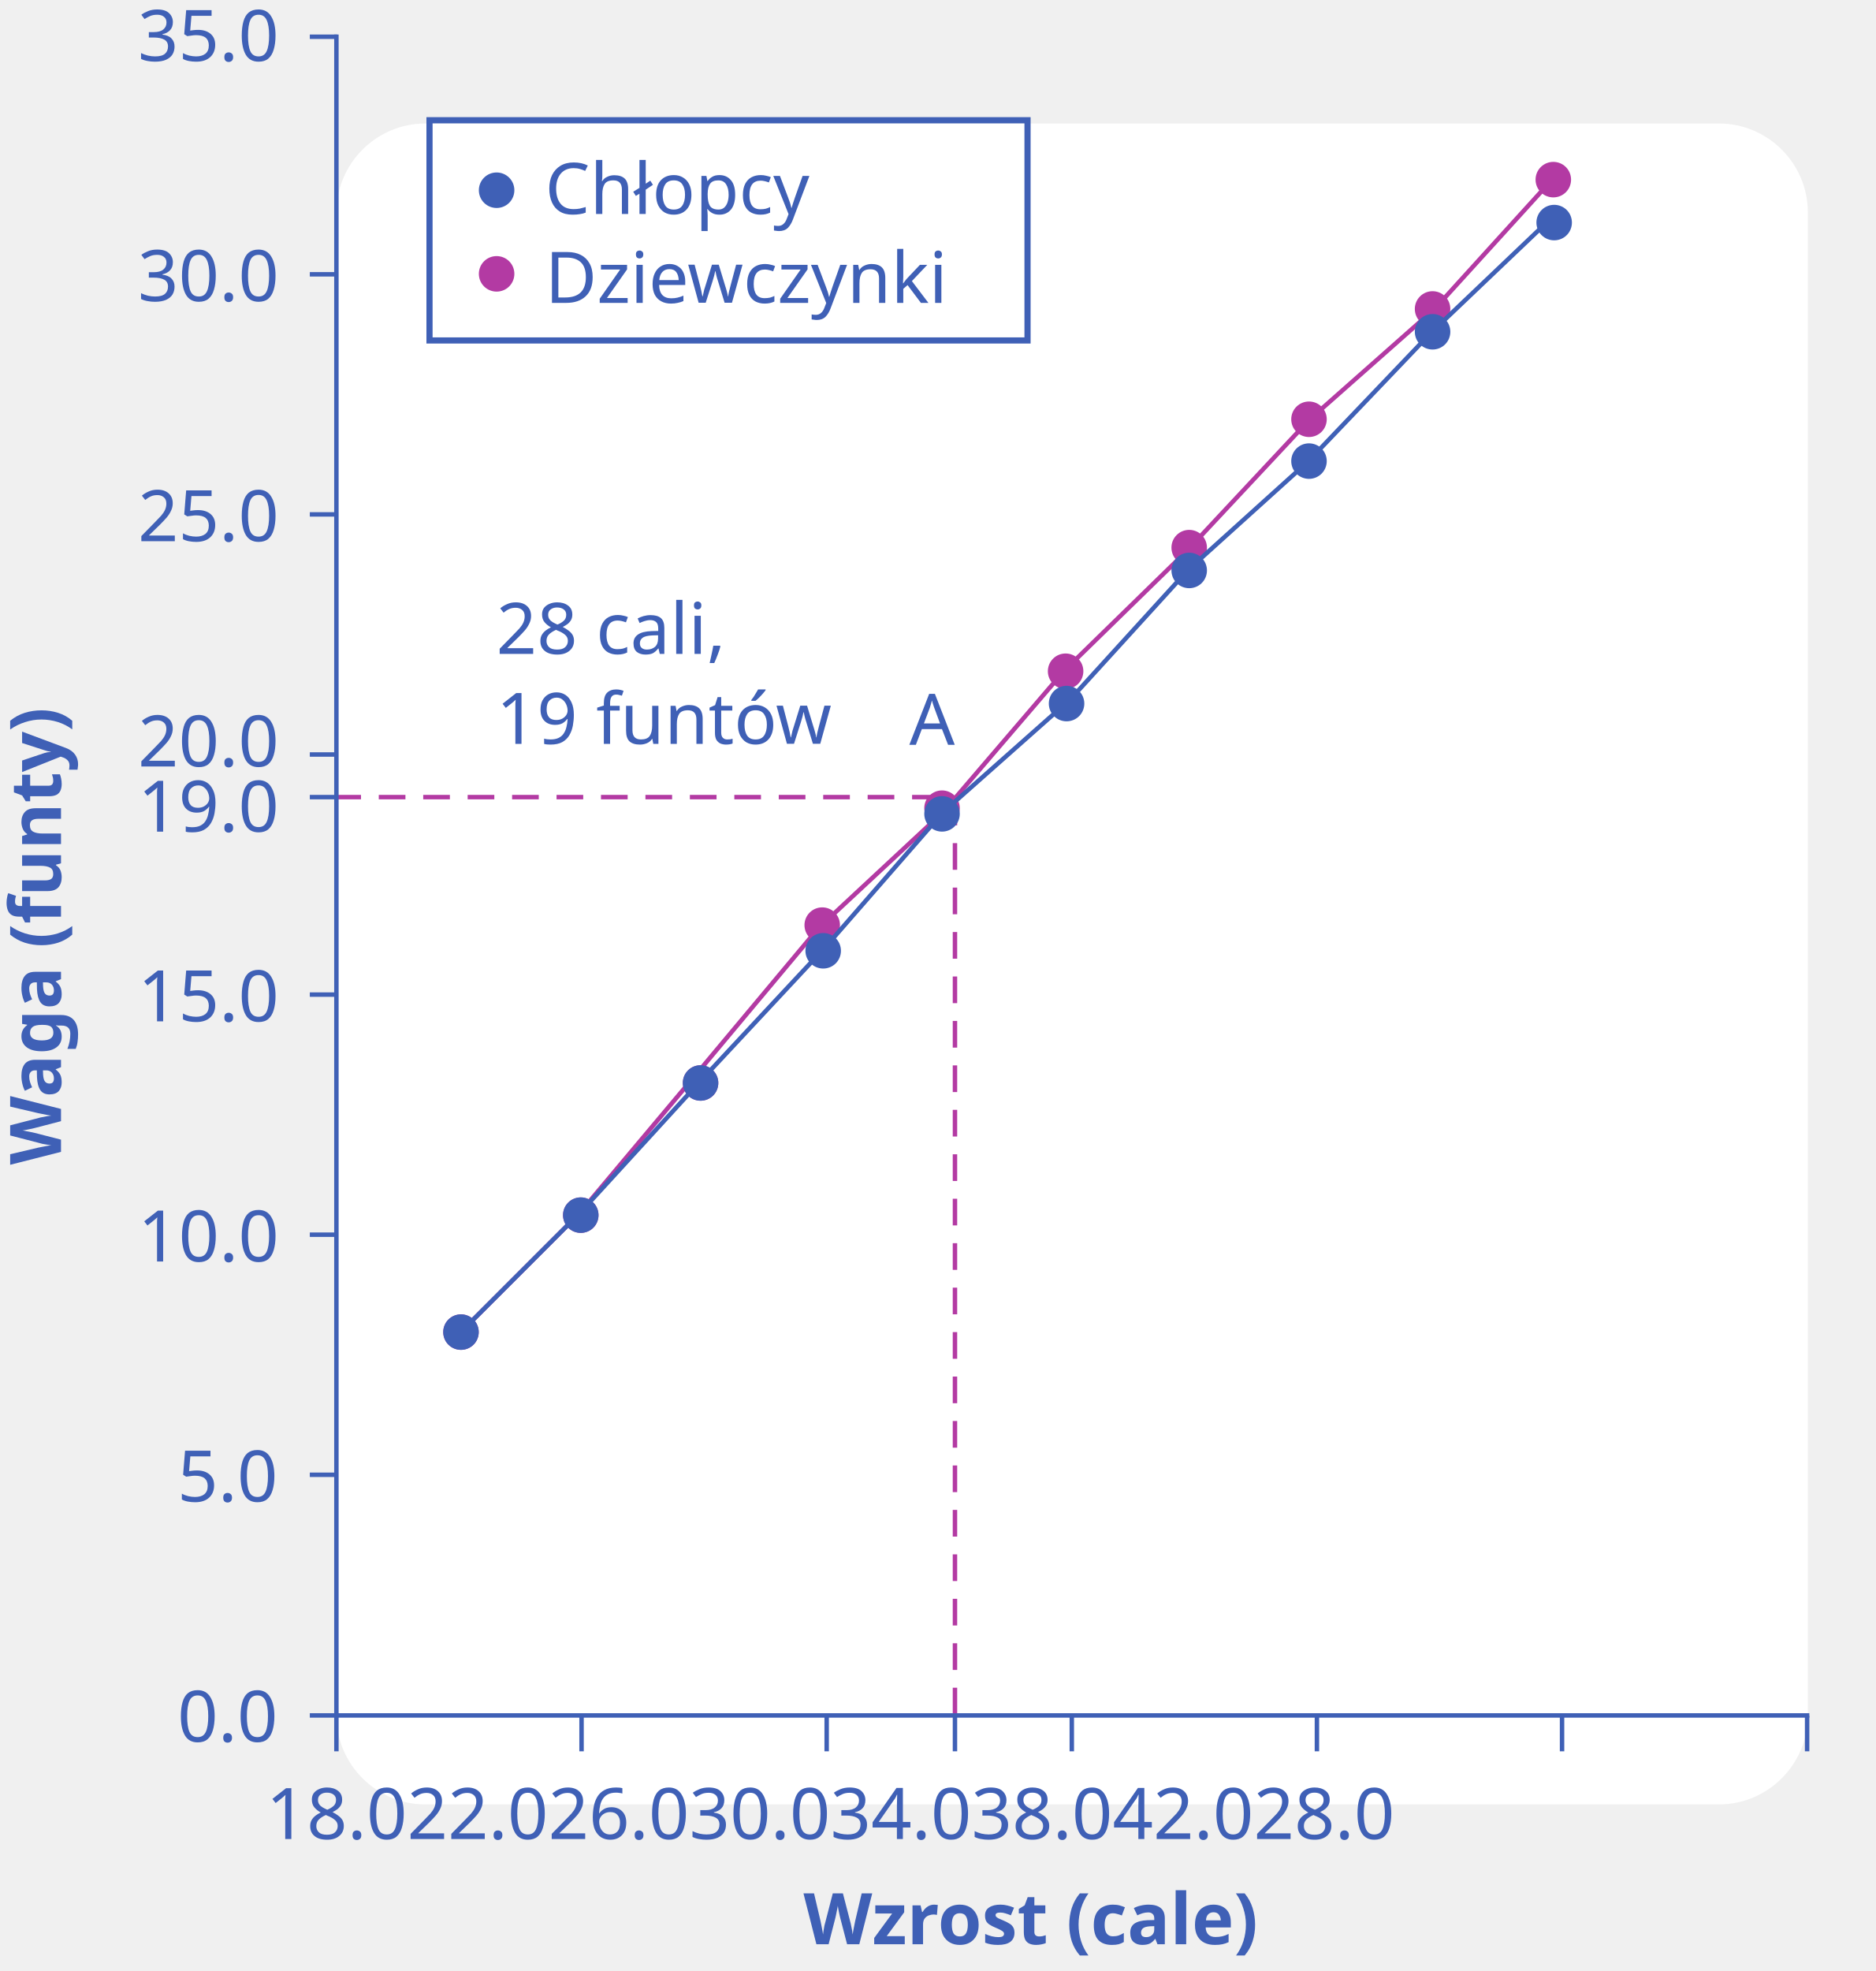
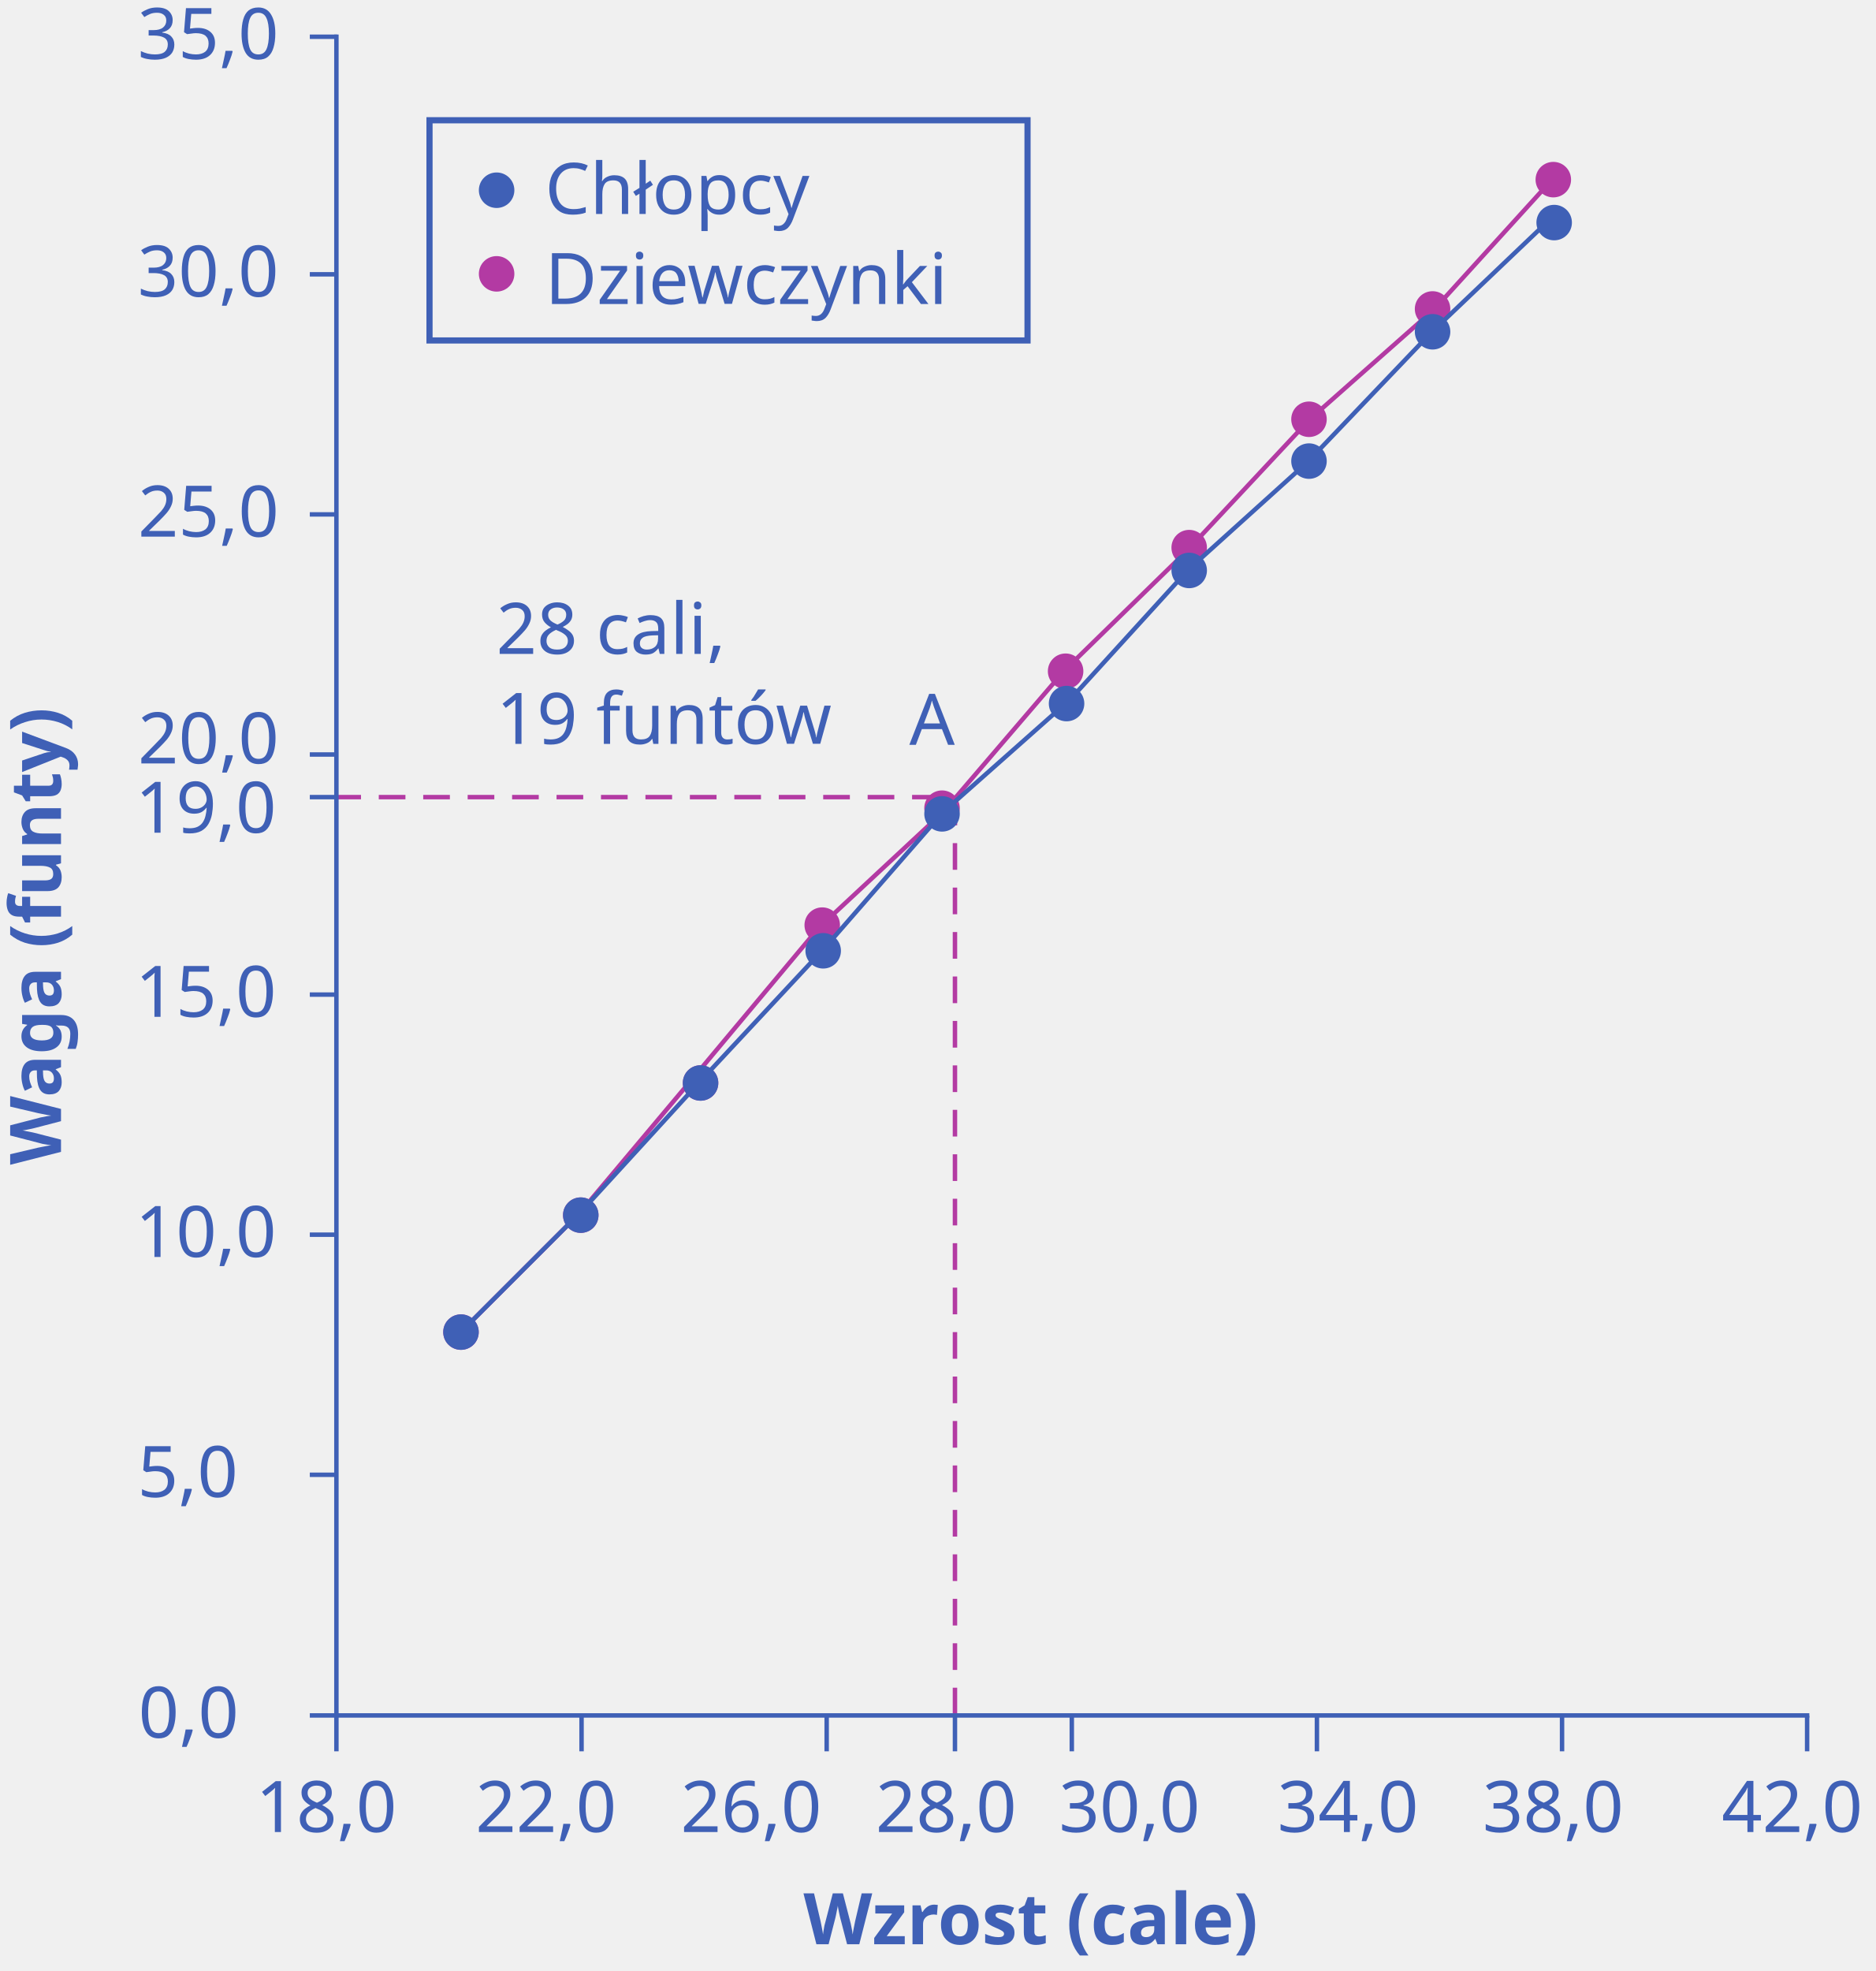
<svg xmlns="http://www.w3.org/2000/svg" version="1.1" id="svg2" xml:space="preserve" width="281.293" height="295.6" viewBox="0 0 281.293 295.6">
-   <defs id="defs6" />
+   <defs id="defs6">
+ 
+ 
+ 
+ </defs>
  <g id="g10" transform="matrix(1.333333,0,0,-1.333333,0,295.6)">
-     <g id="g385">
-       <path d="m 203.391,28.738 c 0,-5.5 -4.5,-10 -10,-10 H 47.847 c -5.5,0 -10,4.5 -10,10 V 197.809 c 0,5.5 4.5,10 10,10 H 193.391 c 5.5,0 10,-4.5 10,-10 V 28.738" style="fill:#ffffff;fill-opacity:1;fill-rule:evenodd;stroke:none;stroke-width:0.1" id="path14" />
+     <g id="g1924">
      <path d="M 174.361,201.213 161.359,186.911 147.383,174.56 133.407,159.608 119.755,146.282 106.104,130.355 92.128,117.354 78.801,101.428 65.149,85.176 51.498,71.524" style="fill:none;stroke:#b33aa3;stroke-width:0.5;stroke-linecap:butt;stroke-linejoin:miter;stroke-miterlimit:4;stroke-dasharray:none;stroke-opacity:1" id="path16" />
      <path d="m 80.23,101.301 c 0.778,-0.778 0.778,-2.051 0,-2.829 -0.778,-0.777 -2.05,-0.777 -2.828,0 -0.778,0.778 -0.778,2.051 0,2.829 0.778,0.777 2.05,0.777 2.828,0" style="fill:#b33aa3;fill-opacity:1;fill-rule:nonzero;stroke:none;stroke-width:0.1" id="path18" />
      <path d="m 93.919,119.055 c 0.778,-0.777 0.778,-2.05 0,-2.828 -0.778,-0.777 -2.05,-0.777 -2.828,0 -0.778,0.778 -0.778,2.051 0,2.828 0.778,0.778 2.05,0.778 2.828,0" style="fill:#b33aa3;fill-opacity:1;fill-rule:nonzero;stroke:none;stroke-width:0.1" id="path20" />
      <path d="m 107.396,132.21 c 0.777,-0.778 0.777,-2.051 0,-2.828 -0.778,-0.778 -2.051,-0.778 -2.829,0 -0.777,0.777 -0.777,2.05 0,2.828 0.778,0.777 2.051,0.777 2.829,0" style="fill:#b33aa3;fill-opacity:1;fill-rule:nonzero;stroke:none;stroke-width:0.1" id="path22" />
      <path d="m 121.3,147.612 c 0.777,-0.778 0.777,-2.05 0,-2.828 -0.778,-0.778 -2.051,-0.778 -2.828,0 -0.778,0.778 -0.778,2.05 0,2.828 0.777,0.778 2.05,0.778 2.828,0" style="fill:#b33aa3;fill-opacity:1;fill-rule:nonzero;stroke:none;stroke-width:0.1" id="path24" />
      <path d="m 135.204,161.516 c 0.777,-0.777 0.777,-2.05 0,-2.828 -0.777,-0.777 -2.051,-0.777 -2.828,0 -0.777,0.778 -0.777,2.051 0,2.828 0.777,0.778 2.051,0.778 2.828,0" style="fill:#b33aa3;fill-opacity:1;fill-rule:nonzero;stroke:none;stroke-width:0.1" id="path26" />
      <path d="m 148.682,175.955 c 0.777,-0.777 0.777,-2.05 0,-2.828 -0.778,-0.778 -2.051,-0.778 -2.828,0 -0.778,0.778 -0.778,2.051 0,2.828 0.777,0.778 2.05,0.778 2.828,0" style="fill:#b33aa3;fill-opacity:1;fill-rule:nonzero;stroke:none;stroke-width:0.1" id="path28" />
      <path d="m 162.585,188.362 c 0.777,-0.778 0.777,-2.05 0,-2.828 -0.777,-0.778 -2.051,-0.778 -2.828,0 -0.778,0.778 -0.778,2.05 0,2.828 0.777,0.778 2.051,0.778 2.828,0" style="fill:#b33aa3;fill-opacity:1;fill-rule:nonzero;stroke:none;stroke-width:0.1" id="path30" />
      <path d="m 176.169,202.908 c 0.777,-0.778 0.777,-2.05 0,-2.828 -0.777,-0.778 -2.051,-0.778 -2.828,0 -0.778,0.778 -0.778,2.05 0,2.828 0.777,0.778 2.051,0.778 2.828,0" style="fill:#b33aa3;fill-opacity:1;fill-rule:nonzero;stroke:none;stroke-width:0.1" id="path32" />
      <path d="m 66.753,86.433 c 0.778,-0.777 0.778,-2.05 0,-2.828 -0.778,-0.777 -2.05,-0.777 -2.828,0 -0.778,0.778 -0.778,2.051 0,2.828 0.778,0.778 2.05,0.778 2.828,0" style="fill:#b33aa3;fill-opacity:1;fill-rule:nonzero;stroke:none;stroke-width:0.1" id="path34" />
      <path d="m 53.277,73.278 c 0.778,-0.777 0.778,-2.051 0,-2.828 -0.778,-0.777 -2.05,-0.777 -2.829,0 -0.778,0.777 -0.778,2.051 0,2.828 0.778,0.777 2.05,0.777 2.829,0" style="fill:#b33aa3;fill-opacity:1;fill-rule:nonzero;stroke:none;stroke-width:0.1" id="path36" />
      <path d="M 37.614,132.04 H 107.438 V 28.948" style="fill:none;stroke:#b33aa3;stroke-width:0.5;stroke-linecap:butt;stroke-linejoin:miter;stroke-miterlimit:4;stroke-dasharray:3, 2;stroke-dashoffset:0;stroke-opacity:1" id="path38" />
      <text y="-3.012" x="90.394" id="text44" style="font-variant:normal;font-weight:bold;font-size:8px;font-family:Arial;-inkscape-font-specification:Arial-BoldMT;writing-mode:lr-tb;fill:#3f60b6;fill-opacity:1;fill-rule:nonzero;stroke:none" transform="scale(1,-1)">
        <tspan y="-3.012" x="90.394" style="font-style:normal;font-variant:normal;font-weight:bold;font-stretch:normal;font-family:sans-serif;-inkscape-font-specification:'sans-serif Bold'" id="tspan42">Wzrost (cale)</tspan>
      </text>
      <text y="6.864" x="90.684" id="text48" style="font-variant:normal;font-weight:bold;font-size:8px;font-family:Arial;-inkscape-font-specification:Arial-BoldMT;writing-mode:lr-tb;fill:#3f60b6;fill-opacity:1;fill-rule:nonzero;stroke:none" transform="matrix(0,1,1,0,0,0)">
        <tspan y="6.864" x="90.684" style="font-style:normal;font-variant:normal;font-weight:bold;font-stretch:normal;font-family:sans-serif;-inkscape-font-specification:'sans-serif Bold'" id="tspan46">Waga (funty)</tspan>
-       </text>
-       <text y="-14.844" x="29.934" id="text70" style="font-variant:normal;font-weight:normal;font-size:8px;font-family:ArialMT;-inkscape-font-specification:ArialMT;writing-mode:lr-tb;fill:#3f60b6;fill-opacity:1;fill-rule:nonzero;stroke:none" transform="scale(1,-1)">
-         <tspan style="-inkscape-font-specification:sans-serif;font-family:sans-serif;font-weight:normal;font-style:normal;font-stretch:normal;font-variant:normal" id="tspan50" y="-14.844" x="29.934 34.382 38.83 41.054 57.512 61.96 66.408 68.632 81.253 85.701 90.149 92.373 117.236 121.684 126.132 128.356 140.246 144.694 149.142 151.366 167.823 172.271 176.719 178.943 195.402 199.85 204.298 206.522 99.401 103.849 108.297 110.521">18.022.026.030.034.038.042.028.0</tspan>
-         <tspan style="-inkscape-font-specification:sans-serif;font-family:sans-serif;font-weight:normal;font-style:normal;font-stretch:normal;font-variant:normal" id="tspan52" y="-52.802" x="19.96 24.408 26.632">5.0</tspan>
-         <tspan style="-inkscape-font-specification:sans-serif;font-family:sans-serif;font-weight:normal;font-style:normal;font-stretch:normal;font-variant:normal" id="tspan54" y="-106.814" x="15.511 19.959 24.407 26.631">15.0</tspan>
-         <tspan style="-inkscape-font-specification:sans-serif;font-family:sans-serif;font-weight:normal;font-style:normal;font-stretch:normal;font-variant:normal" id="tspan56" y="-79.808" x="15.511 19.959 24.407 26.631">10.0</tspan>
-         <tspan style="-inkscape-font-specification:sans-serif;font-family:sans-serif;font-weight:normal;font-style:normal;font-stretch:normal;font-variant:normal" id="tspan58" y="-214.837" x="15.511 19.959 24.407 26.631">35.0</tspan>
-         <tspan style="-inkscape-font-specification:sans-serif;font-family:sans-serif;font-weight:normal;font-style:normal;font-stretch:normal;font-variant:normal" id="tspan60" y="-187.83" x="15.511 19.959 24.407 26.631">30.0</tspan>
-         <tspan style="-inkscape-font-specification:sans-serif;font-family:sans-serif;font-weight:normal;font-style:normal;font-stretch:normal;font-variant:normal" id="tspan62" y="-160.824" x="15.511 19.959 24.407 26.631">25.0</tspan>
-         <tspan style="-inkscape-font-specification:sans-serif;font-family:sans-serif;font-weight:normal;font-style:normal;font-stretch:normal;font-variant:normal" id="tspan64" y="-135.486" x="15.511 19.959 24.407 26.631">20.0</tspan>
-         <tspan style="-inkscape-font-specification:sans-serif;font-family:sans-serif;font-weight:normal;font-style:normal;font-stretch:normal;font-variant:normal" id="tspan66" y="-128.15" x="15.511 19.959 24.407 26.631">19.0</tspan>
-         <tspan style="-inkscape-font-specification:sans-serif;font-family:sans-serif;font-weight:normal;font-style:normal;font-stretch:normal;font-variant:normal" id="tspan68" y="-25.793" x="19.96 24.408 26.632">0.0</tspan>
      </text>
      <path d="m 57.285,201.717 c 0.778,-0.778 0.778,-2.051 0,-2.828 -0.778,-0.778 -2.05,-0.778 -2.828,0 -0.778,0.777 -0.778,2.05 0,2.828 0.778,0.778 2.05,0.778 2.828,0" style="fill:#3f60b6;fill-opacity:1;fill-rule:nonzero;stroke:none;stroke-width:0.1" id="path72" />
      <path d="m 57.285,192.311 c 0.778,-0.777 0.778,-2.05 0,-2.828 -0.778,-0.778 -2.05,-0.778 -2.828,0 -0.778,0.778 -0.778,2.051 0,2.828 0.778,0.778 2.05,0.778 2.828,0" style="fill:#b33aa3;fill-opacity:1;fill-rule:nonzero;stroke:none;stroke-width:0.1" id="path74" />
      <path d="m 37.847,28.711 v -4" style="fill:none;stroke:#3f60b6;stroke-width:0.5;stroke-linecap:butt;stroke-linejoin:miter;stroke-miterlimit:4;stroke-dasharray:none;stroke-opacity:1" id="path84" />
      <path d="m 203.308,28.711 v -4" style="fill:none;stroke:#3f60b6;stroke-width:0.5;stroke-linecap:butt;stroke-linejoin:miter;stroke-miterlimit:4;stroke-dasharray:none;stroke-opacity:1" id="path86" />
      <path d="m 65.427,28.711 v -4" style="fill:none;stroke:#3f60b6;stroke-width:0.5;stroke-linecap:butt;stroke-linejoin:miter;stroke-miterlimit:4;stroke-dasharray:none;stroke-opacity:1" id="path88" />
      <path d="m 93.004,28.711 v -4" style="fill:none;stroke:#3f60b6;stroke-width:0.5;stroke-linecap:butt;stroke-linejoin:miter;stroke-miterlimit:4;stroke-dasharray:none;stroke-opacity:1" id="path90" />
      <path d="m 120.582,28.711 v -4" style="fill:none;stroke:#3f60b6;stroke-width:0.5;stroke-linecap:butt;stroke-linejoin:miter;stroke-miterlimit:4;stroke-dasharray:none;stroke-opacity:1" id="path92" />
      <path d="m 107.438,28.711 v -4" style="fill:none;stroke:#3f60b6;stroke-width:0.5;stroke-linecap:butt;stroke-linejoin:miter;stroke-miterlimit:4;stroke-dasharray:none;stroke-opacity:1" id="path94" />
      <path d="m 148.159,28.711 v -4" style="fill:none;stroke:#3f60b6;stroke-width:0.5;stroke-linecap:butt;stroke-linejoin:miter;stroke-miterlimit:4;stroke-dasharray:none;stroke-opacity:1" id="path96" />
      <path d="m 175.737,28.711 v -4" style="fill:none;stroke:#3f60b6;stroke-width:0.5;stroke-linecap:butt;stroke-linejoin:miter;stroke-miterlimit:4;stroke-dasharray:none;stroke-opacity:1" id="path98" />
      <path d="M 34.855,55.815 H 37.927" style="fill:none;stroke:#3f60b6;stroke-width:0.5;stroke-linecap:butt;stroke-linejoin:miter;stroke-miterlimit:4;stroke-dasharray:none;stroke-opacity:1" id="path100" />
      <path d="M 34.855,109.827 H 37.927" style="fill:none;stroke:#3f60b6;stroke-width:0.5;stroke-linecap:butt;stroke-linejoin:miter;stroke-miterlimit:4;stroke-dasharray:none;stroke-opacity:1" id="path102" />
      <path d="M 34.855,82.821 H 37.927" style="fill:none;stroke:#3f60b6;stroke-width:0.5;stroke-linecap:butt;stroke-linejoin:miter;stroke-miterlimit:4;stroke-dasharray:none;stroke-opacity:1" id="path104" />
      <path d="M 34.855,217.567 H 37.927" style="fill:none;stroke:#3f60b6;stroke-width:0.5;stroke-linecap:butt;stroke-linejoin:miter;stroke-miterlimit:4;stroke-dasharray:none;stroke-opacity:1" id="path106" />
      <path d="M 34.855,190.845 H 37.927" style="fill:none;stroke:#3f60b6;stroke-width:0.5;stroke-linecap:butt;stroke-linejoin:miter;stroke-miterlimit:4;stroke-dasharray:none;stroke-opacity:1" id="path108" />
      <path d="M 34.855,163.839 H 37.927" style="fill:none;stroke:#3f60b6;stroke-width:0.5;stroke-linecap:butt;stroke-linejoin:miter;stroke-miterlimit:4;stroke-dasharray:none;stroke-opacity:1" id="path110" />
      <path d="M 34.855,136.833 H 37.927" style="fill:none;stroke:#3f60b6;stroke-width:0.5;stroke-linecap:butt;stroke-linejoin:miter;stroke-miterlimit:4;stroke-dasharray:none;stroke-opacity:1" id="path112" />
      <path d="M 34.855,132.04 H 37.927" style="fill:none;stroke:#3f60b6;stroke-width:0.5;stroke-linecap:butt;stroke-linejoin:miter;stroke-miterlimit:4;stroke-dasharray:none;stroke-opacity:1" id="path114" />
      <path d="M 34.855,28.746 H 37.927" style="fill:none;stroke:#3f60b6;stroke-width:0.5;stroke-linecap:butt;stroke-linejoin:miter;stroke-miterlimit:4;stroke-dasharray:none;stroke-opacity:1" id="path116" />
      <path d="m 51.498,71.524 13.651,13.652 13.977,15.276 13.651,14.627 13.327,15.276 14.301,12.676 13.326,14.627 13.327,12.026 13.976,14.627 13.652,13.002" style="fill:none;stroke:#3f60b6;stroke-width:0.5;stroke-linecap:butt;stroke-linejoin:miter;stroke-miterlimit:4;stroke-dasharray:none;stroke-opacity:1" id="path118" />
      <path d="M 203.558,28.746 H 37.847 V 217.817" style="fill:none;stroke:#3f60b6;stroke-width:0.5;stroke-linecap:butt;stroke-linejoin:miter;stroke-miterlimit:4;stroke-dasharray:none;stroke-opacity:1" id="path120" />
      <g id="g122">
-         <text transform="matrix(1,0,0,-1,61.318,197.631)" style="font-variant:normal;font-weight:normal;font-size:8px;font-family:ArialMT;-inkscape-font-specification:ArialMT;writing-mode:lr-tb;fill:#3f60b6;fill-opacity:1;fill-rule:nonzero;stroke:none" id="text128">
-           <tspan style="-inkscape-font-specification:sans-serif;font-family:sans-serif;font-weight:normal;font-style:normal;font-stretch:normal;font-variant:normal" y="0" x="0" id="tspan124">Chłopcy</tspan>
-           <tspan style="-inkscape-font-specification:sans-serif;font-family:sans-serif;font-weight:normal;font-style:normal;font-stretch:normal;font-variant:normal" y="10" x="0" id="tspan126">Dziewczynki</tspan>
+         <text transform="matrix(1,0,0,-1,61.318,197.631)" style="font-variant:normal;font-weight:normal;font-size:8px;font-family:ArialMT;-inkscape-font-specification:ArialMT;writing-mode:lr-tb;fill:#3f60b6;fill-opacity:1;fill-rule:nonzero;stroke:none" id="text128" y="0">
+           <tspan style="font-style:normal;font-variant:normal;font-weight:normal;font-stretch:normal;font-family:sans-serif;-inkscape-font-specification:sans-serif" y="0" x="0" id="tspan124">Chłopcy</tspan>
+           <tspan style="font-style:normal;font-variant:normal;font-weight:normal;font-stretch:normal;font-family:sans-serif;-inkscape-font-specification:sans-serif" y="10.127" x="0" id="tspan126">Dziewczynki</tspan>
        </text>
      </g>
      <path d="M 115.602,183.407 H 48.322 v 24.766 h 67.279 z" style="fill:none;stroke:#3f60b6;stroke-width:0.693;stroke-linecap:butt;stroke-linejoin:miter;stroke-miterlimit:4;stroke-dasharray:none;stroke-opacity:1" id="path130" />
      <path d="m 176.265,198.079 c 0.777,-0.778 0.777,-2.051 0,-2.829 -0.778,-0.777 -2.051,-0.777 -2.828,0 -0.778,0.778 -0.778,2.051 0,2.829 0.777,0.777 2.05,0.777 2.828,0" style="fill:#3f60b6;fill-opacity:1;fill-rule:nonzero;stroke:none;stroke-width:0.1" id="path132" />
      <path d="m 162.586,185.796 c 0.777,-0.778 0.777,-2.051 0,-2.828 -0.777,-0.778 -2.051,-0.778 -2.828,0 -0.778,0.777 -0.778,2.05 0,2.828 0.777,0.777 2.051,0.777 2.828,0" style="fill:#3f60b6;fill-opacity:1;fill-rule:nonzero;stroke:none;stroke-width:0.1" id="path134" />
      <path d="m 148.682,171.249 c 0.777,-0.778 0.777,-2.05 0,-2.828 -0.778,-0.778 -2.051,-0.778 -2.828,0 -0.778,0.778 -0.778,2.05 0,2.828 0.777,0.778 2.05,0.778 2.828,0" style="fill:#3f60b6;fill-opacity:1;fill-rule:nonzero;stroke:none;stroke-width:0.1" id="path136" />
      <path d="m 135.205,158.95 c 0.777,-0.778 0.777,-2.051 0,-2.829 -0.777,-0.777 -2.051,-0.777 -2.828,0 -0.777,0.778 -0.777,2.051 0,2.829 0.777,0.777 2.051,0.777 2.828,0" style="fill:#3f60b6;fill-opacity:1;fill-rule:nonzero;stroke:none;stroke-width:0.1" id="path138" />
      <path d="m 121.407,143.977 c 0.778,-0.778 0.778,-2.051 0,-2.829 -0.777,-0.778 -2.051,-0.778 -2.828,0 -0.777,0.778 -0.777,2.051 0,2.829 0.777,0.777 2.051,0.777 2.828,0" style="fill:#3f60b6;fill-opacity:1;fill-rule:nonzero;stroke:none;stroke-width:0.1" id="path140" />
      <path d="m 107.396,131.569 c 0.778,-0.777 0.778,-2.051 0,-2.828 -0.777,-0.777 -2.05,-0.777 -2.828,0 -0.777,0.777 -0.777,2.051 0,2.828 0.778,0.777 2.051,0.777 2.828,0" style="fill:#3f60b6;fill-opacity:1;fill-rule:nonzero;stroke:none;stroke-width:0.1" id="path142" />
      <path d="m 94.027,116.168 c 0.778,-0.778 0.778,-2.051 0,-2.828 -0.778,-0.778 -2.05,-0.778 -2.829,0 -0.778,0.777 -0.778,2.05 0,2.828 0.778,0.777 2.05,0.777 2.829,0" style="fill:#3f60b6;fill-opacity:1;fill-rule:nonzero;stroke:none;stroke-width:0.1" id="path144" />
      <path d="m 80.23,101.301 c 0.778,-0.778 0.778,-2.051 0,-2.829 -0.778,-0.777 -2.05,-0.777 -2.828,0 -0.778,0.778 -0.778,2.051 0,2.829 0.778,0.777 2.05,0.777 2.828,0" style="fill:#3f60b6;fill-opacity:1;fill-rule:nonzero;stroke:none;stroke-width:0.1" id="path146" />
      <path d="m 66.753,86.433 c 0.778,-0.777 0.778,-2.05 0,-2.828 -0.778,-0.777 -2.05,-0.777 -2.828,0 -0.778,0.778 -0.778,2.051 0,2.828 0.778,0.778 2.05,0.778 2.828,0" style="fill:#3f60b6;fill-opacity:1;fill-rule:nonzero;stroke:none;stroke-width:0.1" id="path148" />
      <path d="m 53.277,73.278 c 0.778,-0.777 0.778,-2.051 0,-2.828 -0.778,-0.777 -2.05,-0.777 -2.829,0 -0.778,0.777 -0.778,2.051 0,2.828 0.778,0.777 2.05,0.777 2.829,0" style="fill:#3f60b6;fill-opacity:1;fill-rule:nonzero;stroke:none;stroke-width:0.1" id="path150" />
      <g id="g76-3" transform="translate(-11.88546,1.14814)">
-         <text transform="matrix(1,0,0,-1,67.7117,147.003)" style="font-variant:normal;font-weight:normal;font-size:8px;font-family:ArialMT;-inkscape-font-specification:ArialMT;writing-mode:lr-tb;fill:#3f60b6;fill-opacity:1;fill-rule:nonzero;stroke:none" id="text82-9">
+         <text transform="matrix(1,0,0,-1,67.7117,147.003)" style="font-variant:normal;font-weight:normal;font-size:8px;font-family:ArialMT;-inkscape-font-specification:ArialMT;writing-mode:lr-tb;fill:#3f60b6;fill-opacity:1;fill-rule:nonzero;stroke:none" id="text82-9" y="0">
          <tspan y="0" x="0" style="font-style:normal;font-variant:normal;font-weight:normal;font-stretch:normal;font-family:sans-serif;-inkscape-font-specification:sans-serif" id="tspan80-8">28 cali,</tspan>
          <tspan id="tspan262" y="10.127" x="0" style="font-style:normal;font-variant:normal;font-weight:normal;font-stretch:normal;font-family:sans-serif;-inkscape-font-specification:sans-serif">19 funtów</tspan>
        </text>
      </g>
+       <text transform="scale(1,-1)" style="font-variant:normal;font-weight:normal;font-size:8px;font-family:ArialMT;-inkscape-font-specification:ArialMT;writing-mode:lr-tb;fill:#3f60b6;fill-opacity:1;fill-rule:nonzero;stroke:none" id="text82-9-67" y="-215.063" x="15.487">
+         <tspan id="tspan262-3" y="-215.063" x="15.487" style="font-style:normal;font-variant:normal;font-weight:normal;font-stretch:normal;font-family:sans-serif;-inkscape-font-specification:sans-serif">35,0</tspan>
+       </text>
+       <text transform="scale(1,-1)" style="font-variant:normal;font-weight:normal;font-size:8px;font-family:ArialMT;-inkscape-font-specification:ArialMT;writing-mode:lr-tb;fill:#3f60b6;fill-opacity:1;fill-rule:nonzero;stroke:none" id="text82-9-67-5" y="-188.341" x="15.487">
+         <tspan id="tspan262-3-6" y="-188.341" x="15.487" style="font-style:normal;font-variant:normal;font-weight:normal;font-stretch:normal;font-family:sans-serif;-inkscape-font-specification:sans-serif">30,0</tspan>
+       </text>
+       <text transform="scale(1,-1)" style="font-variant:normal;font-weight:normal;font-size:8px;font-family:ArialMT;-inkscape-font-specification:ArialMT;writing-mode:lr-tb;fill:#3f60b6;fill-opacity:1;fill-rule:nonzero;stroke:none" id="text82-9-67-5-9" y="-15.631" x="28.767">
+         <tspan id="tspan262-3-6-2" y="-15.631" x="28.767" style="font-style:normal;font-variant:normal;font-weight:normal;font-stretch:normal;font-family:sans-serif;-inkscape-font-specification:sans-serif">18,0</tspan>
+       </text>
+       <text transform="scale(1,-1)" style="font-variant:normal;font-weight:normal;font-size:8px;font-family:ArialMT;-inkscape-font-specification:ArialMT;writing-mode:lr-tb;fill:#3f60b6;fill-opacity:1;fill-rule:nonzero;stroke:none" id="text82-9-67-5-0" y="-15.631" x="53.493">
+         <tspan id="tspan262-3-6-23" y="-15.631" x="53.493" style="font-style:normal;font-variant:normal;font-weight:normal;font-stretch:normal;font-family:sans-serif;-inkscape-font-specification:sans-serif">22,0</tspan>
+       </text>
+       <text transform="scale(1,-1)" style="font-variant:normal;font-weight:normal;font-size:8px;font-family:ArialMT;-inkscape-font-specification:ArialMT;writing-mode:lr-tb;fill:#3f60b6;fill-opacity:1;fill-rule:nonzero;stroke:none" id="text82-9-67-5-7" y="-15.631" x="76.57">
+         <tspan id="tspan262-3-6-5" y="-15.631" x="76.57" style="font-style:normal;font-variant:normal;font-weight:normal;font-stretch:normal;font-family:sans-serif;-inkscape-font-specification:sans-serif">26,0</tspan>
+       </text>
+       <text transform="scale(1,-1)" style="font-variant:normal;font-weight:normal;font-size:8px;font-family:ArialMT;-inkscape-font-specification:ArialMT;writing-mode:lr-tb;fill:#3f60b6;fill-opacity:1;fill-rule:nonzero;stroke:none" id="text82-9-67-5-92" y="-15.631" x="98.504">
+         <tspan id="tspan262-3-6-28" y="-15.631" x="98.504" style="font-style:normal;font-variant:normal;font-weight:normal;font-stretch:normal;font-family:sans-serif;-inkscape-font-specification:sans-serif">28,0</tspan>
+       </text>
+       <text transform="scale(1,-1)" style="font-variant:normal;font-weight:normal;font-size:8px;font-family:ArialMT;-inkscape-font-specification:ArialMT;writing-mode:lr-tb;fill:#3f60b6;fill-opacity:1;fill-rule:nonzero;stroke:none" id="text82-9-67-5-97" y="-15.631" x="119.137">
+         <tspan id="tspan262-3-6-3" y="-15.631" x="119.137" style="font-style:normal;font-variant:normal;font-weight:normal;font-stretch:normal;font-family:sans-serif;-inkscape-font-specification:sans-serif">30,0</tspan>
+       </text>
+       <text transform="scale(1,-1)" style="font-variant:normal;font-weight:normal;font-size:8px;font-family:ArialMT;-inkscape-font-specification:ArialMT;writing-mode:lr-tb;fill:#3f60b6;fill-opacity:1;fill-rule:nonzero;stroke:none" id="text82-9-67-5-6" y="-15.631" x="143.714">
+         <tspan id="tspan262-3-6-1" y="-15.631" x="143.714" style="font-style:normal;font-variant:normal;font-weight:normal;font-stretch:normal;font-family:sans-serif;-inkscape-font-specification:sans-serif">34,0</tspan>
+       </text>
+       <text transform="scale(1,-1)" style="font-variant:normal;font-weight:normal;font-size:8px;font-family:ArialMT;-inkscape-font-specification:ArialMT;writing-mode:lr-tb;fill:#3f60b6;fill-opacity:1;fill-rule:nonzero;stroke:none" id="text82-9-67-5-2" y="-15.631" x="166.792">
+         <tspan id="tspan262-3-6-9" y="-15.631" x="166.792" style="font-style:normal;font-variant:normal;font-weight:normal;font-stretch:normal;font-family:sans-serif;-inkscape-font-specification:sans-serif">38,0</tspan>
+       </text>
+       <text transform="scale(1,-1)" style="font-variant:normal;font-weight:normal;font-size:8px;font-family:ArialMT;-inkscape-font-specification:ArialMT;writing-mode:lr-tb;fill:#3f60b6;fill-opacity:1;fill-rule:nonzero;stroke:none" id="text82-9-67-5-3" y="-15.631" x="193.689">
+         <tspan id="tspan262-3-6-19" y="-15.631" x="193.689" style="font-style:normal;font-variant:normal;font-weight:normal;font-stretch:normal;font-family:sans-serif;-inkscape-font-specification:sans-serif">42,0</tspan>
+       </text>
+       <text transform="scale(1,-1)" style="font-variant:normal;font-weight:normal;font-size:8px;font-family:ArialMT;-inkscape-font-specification:ArialMT;writing-mode:lr-tb;fill:#3f60b6;fill-opacity:1;fill-rule:nonzero;stroke:none" id="text82-9-67-2" y="-161.335" x="15.511">
+         <tspan id="tspan262-3-9" y="-161.335" x="15.511" style="font-style:normal;font-variant:normal;font-weight:normal;font-stretch:normal;font-family:sans-serif;-inkscape-font-specification:sans-serif">25,0</tspan>
+       </text>
+       <text transform="scale(1,-1)" style="font-variant:normal;font-weight:normal;font-size:8px;font-family:ArialMT;-inkscape-font-specification:ArialMT;writing-mode:lr-tb;fill:#3f60b6;fill-opacity:1;fill-rule:nonzero;stroke:none" id="text82-9-67-1" y="-135.829" x="15.511">
+         <tspan id="tspan262-3-2" y="-135.829" x="15.511" style="font-style:normal;font-variant:normal;font-weight:normal;font-stretch:normal;font-family:sans-serif;-inkscape-font-specification:sans-serif">20,0</tspan>
+       </text>
+       <text transform="scale(1,-1)" style="font-variant:normal;font-weight:normal;font-size:8px;font-family:ArialMT;-inkscape-font-specification:ArialMT;writing-mode:lr-tb;fill:#3f60b6;fill-opacity:1;fill-rule:nonzero;stroke:none" id="text82-9-67-7" y="-128.036" x="15.218">
+         <tspan id="tspan262-3-0" y="-128.036" x="15.218" style="font-style:normal;font-variant:normal;font-weight:normal;font-stretch:normal;font-family:sans-serif;-inkscape-font-specification:sans-serif">19,0</tspan>
+       </text>
+       <text transform="scale(1,-1)" style="font-variant:normal;font-weight:normal;font-size:8px;font-family:ArialMT;-inkscape-font-specification:ArialMT;writing-mode:lr-tb;fill:#3f60b6;fill-opacity:1;fill-rule:nonzero;stroke:none" id="text82-9-67-9" y="-107.323" x="15.218">
+         <tspan id="tspan262-3-3" y="-107.323" x="15.218" style="font-style:normal;font-variant:normal;font-weight:normal;font-stretch:normal;font-family:sans-serif;-inkscape-font-specification:sans-serif">15,0</tspan>
+       </text>
+       <text transform="scale(1,-1)" style="font-variant:normal;font-weight:normal;font-size:8px;font-family:ArialMT;-inkscape-font-specification:ArialMT;writing-mode:lr-tb;fill:#3f60b6;fill-opacity:1;fill-rule:nonzero;stroke:none" id="text82-9-67-6" y="-80.317" x="15.218">
+         <tspan id="tspan262-3-06" y="-80.317" x="15.218" style="font-style:normal;font-variant:normal;font-weight:normal;font-stretch:normal;font-family:sans-serif;-inkscape-font-specification:sans-serif">10,0</tspan>
+       </text>
+       <text transform="scale(1,-1)" style="font-variant:normal;font-weight:normal;font-size:8px;font-family:ArialMT;-inkscape-font-specification:ArialMT;writing-mode:lr-tb;fill:#3f60b6;fill-opacity:1;fill-rule:nonzero;stroke:none" id="text82-9-67-26" y="-53.311" x="15.479">
+         <tspan id="tspan262-3-1" y="-53.311" x="15.479" style="font-style:normal;font-variant:normal;font-weight:normal;font-stretch:normal;font-family:sans-serif;-inkscape-font-specification:sans-serif">5,0</tspan>
+       </text>
+       <text transform="scale(1,-1)" style="font-variant:normal;font-weight:normal;font-size:8px;font-family:ArialMT;-inkscape-font-specification:ArialMT;writing-mode:lr-tb;fill:#3f60b6;fill-opacity:1;fill-rule:nonzero;stroke:none" id="text82-9-67-8" y="-26.242" x="15.569">
+         <tspan id="tspan262-3-7" y="-26.242" x="15.569" style="font-style:normal;font-variant:normal;font-weight:normal;font-stretch:normal;font-family:sans-serif;-inkscape-font-specification:sans-serif">0,0</tspan>
+       </text>
      <g id="g76-3-9" transform="translate(34.59249,-9.080564)">
-         <text transform="matrix(1,0,0,-1,67.7117,147.003)" style="font-variant:normal;font-weight:normal;font-size:8px;font-family:ArialMT;-inkscape-font-specification:ArialMT;writing-mode:lr-tb;fill:#3f60b6;fill-opacity:1;fill-rule:nonzero;stroke:none" id="text82-9-6">
+         <text transform="matrix(1,0,0,-1,67.7117,147.003)" style="font-variant:normal;font-weight:normal;font-size:8px;font-family:ArialMT;-inkscape-font-specification:ArialMT;writing-mode:lr-tb;fill:#3f60b6;fill-opacity:1;fill-rule:nonzero;stroke:none" id="text82-9-6" y="0">
          <tspan id="tspan262-8" y="0" x="0" style="font-style:normal;font-variant:normal;font-weight:normal;font-stretch:normal;font-family:sans-serif;-inkscape-font-specification:sans-serif">A</tspan>
        </text>
      </g>
    </g>
  </g>
</svg>
